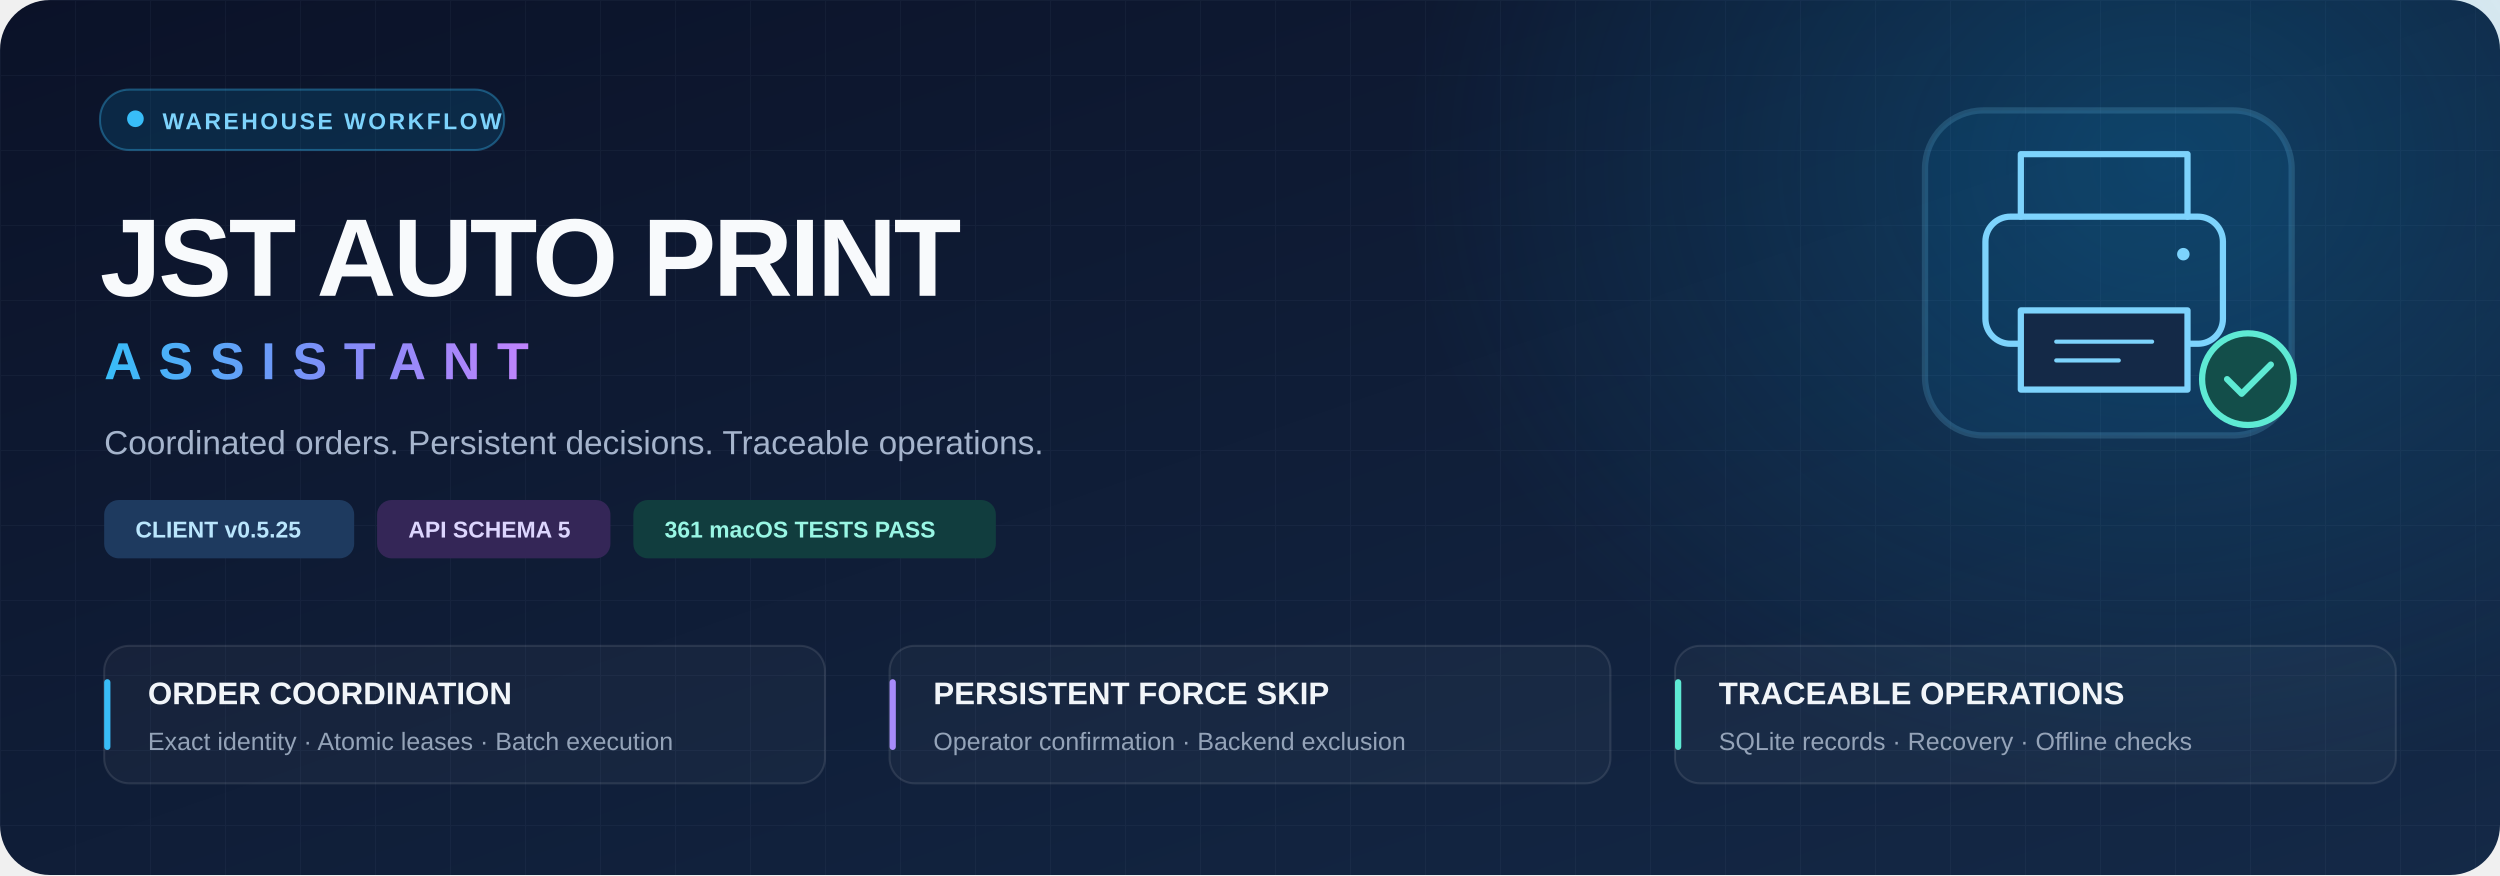
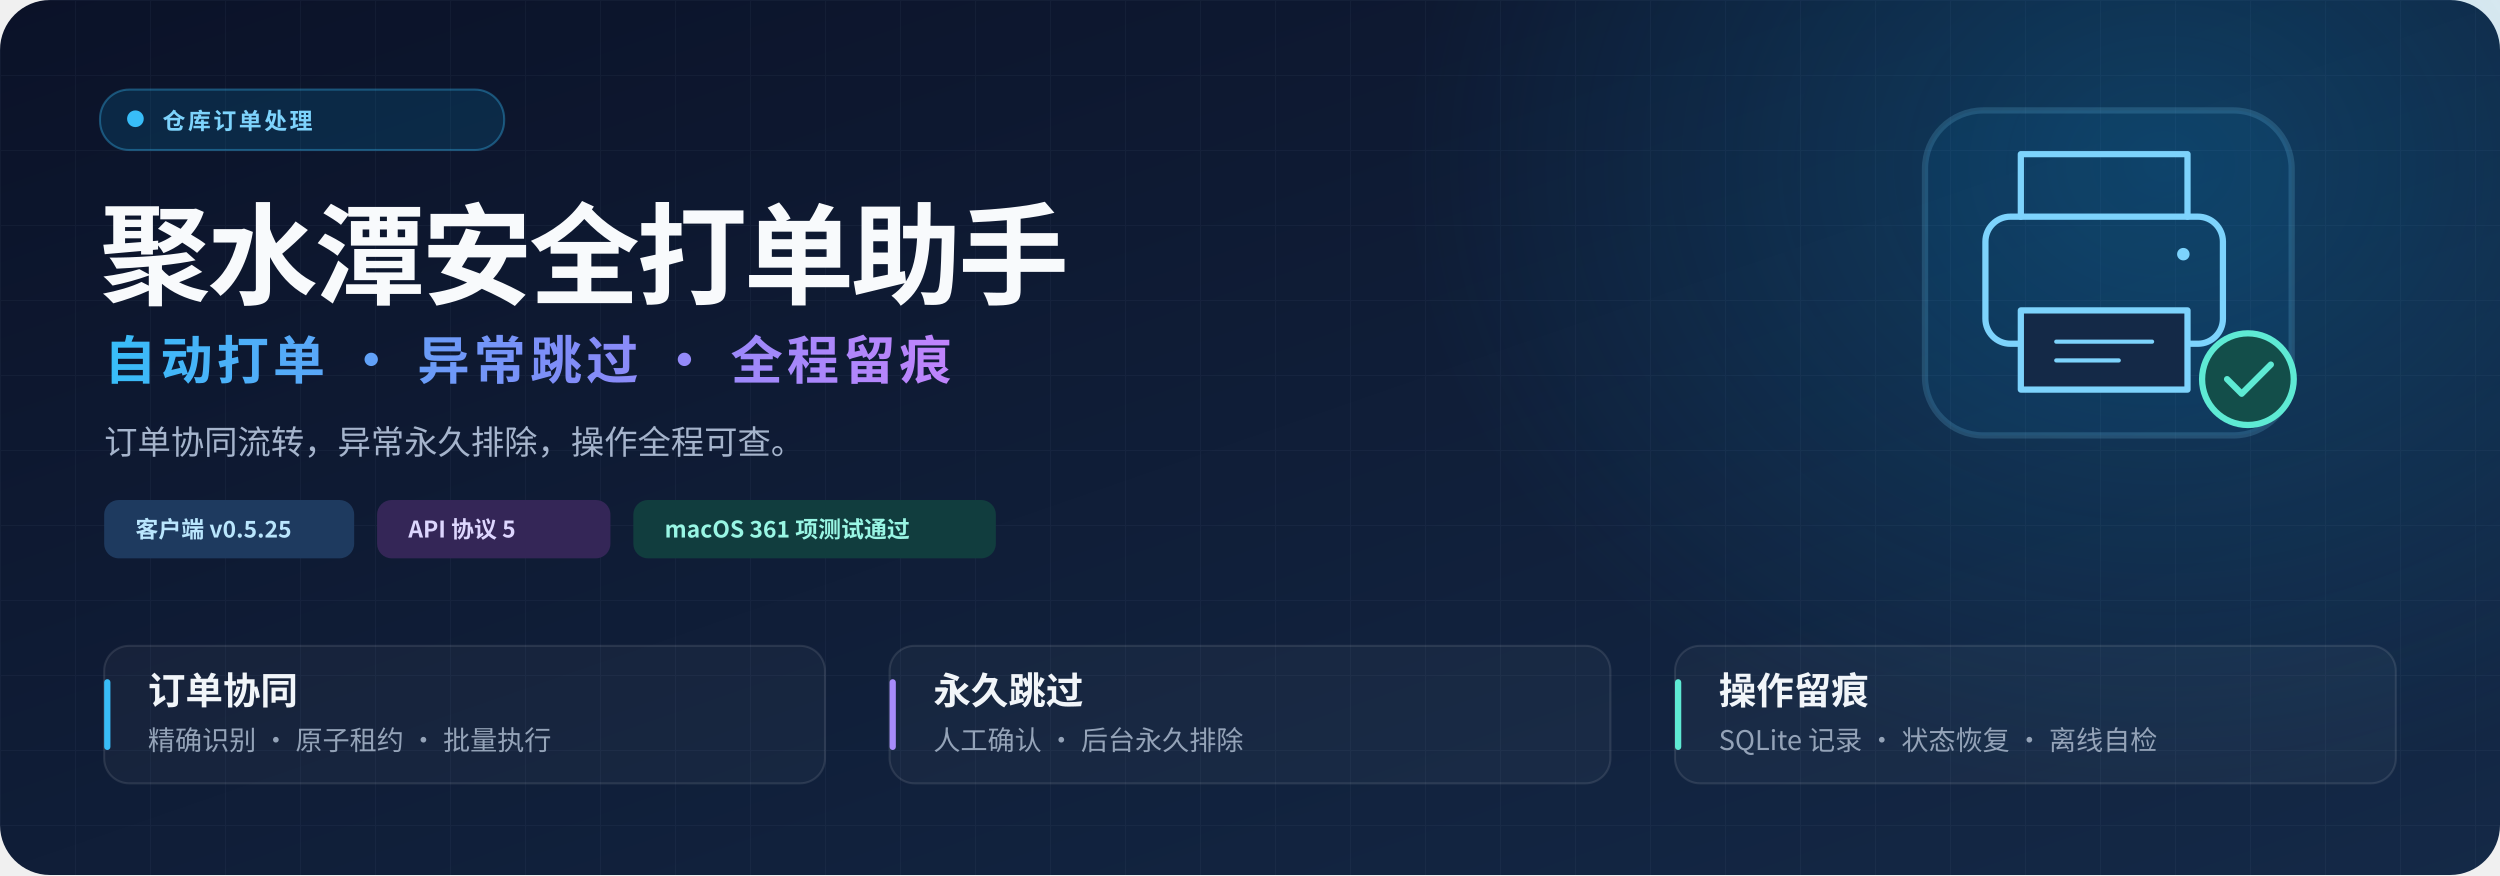
<svg xmlns="http://www.w3.org/2000/svg" width="1200" height="420" viewBox="0 0 1200 420" role="img" aria-labelledby="title desc">
  <defs>
    <linearGradient id="bg" x1="0" y1="0" x2="1" y2="1">
      <stop stop-color="#0b1228" />
      <stop offset="1" stop-color="#142947" />
    </linearGradient>
    <linearGradient id="accent" x1="0" x2="1">
      <stop stop-color="#38bdf8" />
      <stop offset=".55" stop-color="#818cf8" />
      <stop offset="1" stop-color="#c084fc" />
    </linearGradient>
    <radialGradient id="glow">
      <stop stop-color="#0ea5e9" stop-opacity=".24" />
      <stop offset="1" stop-color="#0ea5e9" stop-opacity="0" />
    </radialGradient>
    <pattern id="grid" width="36" height="36" patternUnits="userSpaceOnUse">
      <path d="M36 0 H0 V36" fill="none" stroke="#94a3b8" stroke-opacity=".06" />
    </pattern>
  </defs>
  <rect width="1200" height="420" rx="24" fill="url(#bg)" />
  <rect width="1200" height="420" rx="24" fill="url(#grid)" />
  <ellipse cx="1040" cy="80" rx="370" ry="300" fill="url(#glow)" />
  <rect x="48" y="43" width="194" height="29" rx="14" fill="#0ea5e9" fill-opacity=".14" stroke="#38bdf8" stroke-opacity=".35" />
  <circle cx="65" cy="57" r="4" fill="#38bdf8" />
-   <text x="78" y="62" fill="#7dd3fc" font-family="Arial, sans-serif" font-size="11" font-weight="700" letter-spacing="1.2">WAREHOUSE WORKFLOW</text>
-   <text x="48" y="142" fill="#f8fafc" font-family="Arial, sans-serif" font-size="53" font-weight="700" letter-spacing="-1.5">JST AUTO PRINT</text>
-   <text x="50" y="182" fill="url(#accent)" font-family="Arial, sans-serif" font-size="25" font-weight="600" letter-spacing="8">ASSISTANT</text>
-   <text x="50" y="218" fill="#a5b4cc" font-family="Arial, sans-serif" font-size="16">Coordinated orders. Persistent decisions. Traceable operations.</text>
-   <g font-family="Arial, sans-serif" font-size="11" font-weight="700">
+   <text x="78" y="62" fill="#7dd3fc" font-family="PingFang SC, Microsoft YaHei, Noto Sans CJK SC, Arial, sans-serif" font-size="11" font-weight="700" letter-spacing="1.2">仓库订单处理</text>
+   <text x="48" y="142" fill="#f8fafc" font-family="PingFang SC, Microsoft YaHei, Noto Sans CJK SC, Arial, sans-serif" font-size="53" font-weight="700" letter-spacing="-1.5">聚水潭安全打单助手</text>
+   <text x="50" y="182" fill="url(#accent)" font-family="PingFang SC, Microsoft YaHei, Noto Sans CJK SC, Arial, sans-serif" font-size="25" font-weight="600" letter-spacing="2">自动打单 · 异常跳过 · 全程留痕</text>
+   <text x="50" y="218" fill="#a5b4cc" font-family="PingFang SC, Microsoft YaHei, Noto Sans CJK SC, Arial, sans-serif" font-size="16">订单协同流转，异常永久排除，操作全程可查。</text>
+   <g font-family="PingFang SC, Microsoft YaHei, Noto Sans CJK SC, Arial, sans-serif" font-size="11" font-weight="700">
    <rect x="50" y="240" width="120" height="28" rx="7" fill="#1e3a5f" />
-     <text x="65" y="258" fill="#bae6fd">CLIENT v0.5.25</text>
+     <text x="65" y="258" fill="#bae6fd">客户端 v0.5.25</text>
    <rect x="181" y="240" width="112" height="28" rx="7" fill="#342657" />
-     <text x="196" y="258" fill="#ddd6fe">API SCHEMA 5</text>
+     <text x="196" y="258" fill="#ddd6fe">API 协议 5</text>
    <rect x="304" y="240" width="174" height="28" rx="7" fill="#113d3e" />
-     <text x="319" y="258" fill="#99f6e4">361 macOS TESTS PASS</text>
+     <text x="319" y="258" fill="#99f6e4">macOS 361 项测试通过</text>
  </g>
  <g transform="translate(948 65)" stroke="#7dd3fc" stroke-width="3" fill="none" stroke-linecap="round" stroke-linejoin="round">
    <rect x="-24" y="-12" width="176" height="156" rx="28" fill="#0ea5e9" fill-opacity=".06" stroke-opacity=".18" />
    <path d="M22 39 V9 H102 V39" />
    <rect x="5" y="39" width="114" height="61" rx="12" />
    <path d="M22 84 H102 V122 H22 Z" fill="#142947" />
    <path d="M39 99 H85 M39 108 H69" stroke-width="2" />
    <circle cx="100" cy="57" r="3" fill="#7dd3fc" stroke="none" />
    <circle cx="131" cy="117" r="22" fill="#134e4a" stroke="#5eead4" />
    <path d="M121 117 L128 124 L142 110" stroke="#5eead4" />
  </g>
-   <g font-family="Arial, sans-serif">
+   <g font-family="PingFang SC, Microsoft YaHei, Noto Sans CJK SC, Arial, sans-serif">
    <rect x="50" y="310" width="346" height="66" rx="12" fill="#fff" fill-opacity=".035" stroke="#fff" stroke-opacity=".1" />
    <rect x="50" y="326" width="3" height="34" rx="1.5" fill="#38bdf8" />
-     <text x="71" y="338" fill="#f1f5f9" font-size="15" font-weight="700">ORDER COORDINATION</text>
-     <text x="71" y="360" fill="#94a3b8" font-size="12">Exact identity · Atomic leases · Batch execution</text>
+     <text x="71" y="338" fill="#f1f5f9" font-size="18" font-weight="700">订单协同</text>
+     <text x="71" y="360" fill="#94a3b8" font-size="13">精确识别 · 原子租约 · 批量执行</text>
    <rect x="427" y="310" width="346" height="66" rx="12" fill="#fff" fill-opacity=".035" stroke="#fff" stroke-opacity=".1" />
    <rect x="427" y="326" width="3" height="34" rx="1.5" fill="#a78bfa" />
-     <text x="448" y="338" fill="#f1f5f9" font-size="15" font-weight="700">PERSISTENT FORCE SKIP</text>
-     <text x="448" y="360" fill="#94a3b8" font-size="12">Operator confirmation · Backend exclusion</text>
+     <text x="448" y="338" fill="#f1f5f9" font-size="18" font-weight="700">永久跳过</text>
+     <text x="448" y="360" fill="#94a3b8" font-size="13">人工确认 · 后台永久排除</text>
    <rect x="804" y="310" width="346" height="66" rx="12" fill="#fff" fill-opacity=".035" stroke="#fff" stroke-opacity=".1" />
    <rect x="804" y="326" width="3" height="34" rx="1.5" fill="#5eead4" />
-     <text x="825" y="338" fill="#f1f5f9" font-size="15" font-weight="700">TRACEABLE OPERATIONS</text>
-     <text x="825" y="360" fill="#94a3b8" font-size="12">SQLite records · Recovery · Offline checks</text>
+     <text x="825" y="338" fill="#f1f5f9" font-size="18" font-weight="700">操作留痕</text>
+     <text x="825" y="360" fill="#94a3b8" font-size="13">SQLite 记录 · 状态恢复 · 离线自检</text>
  </g>
</svg>
